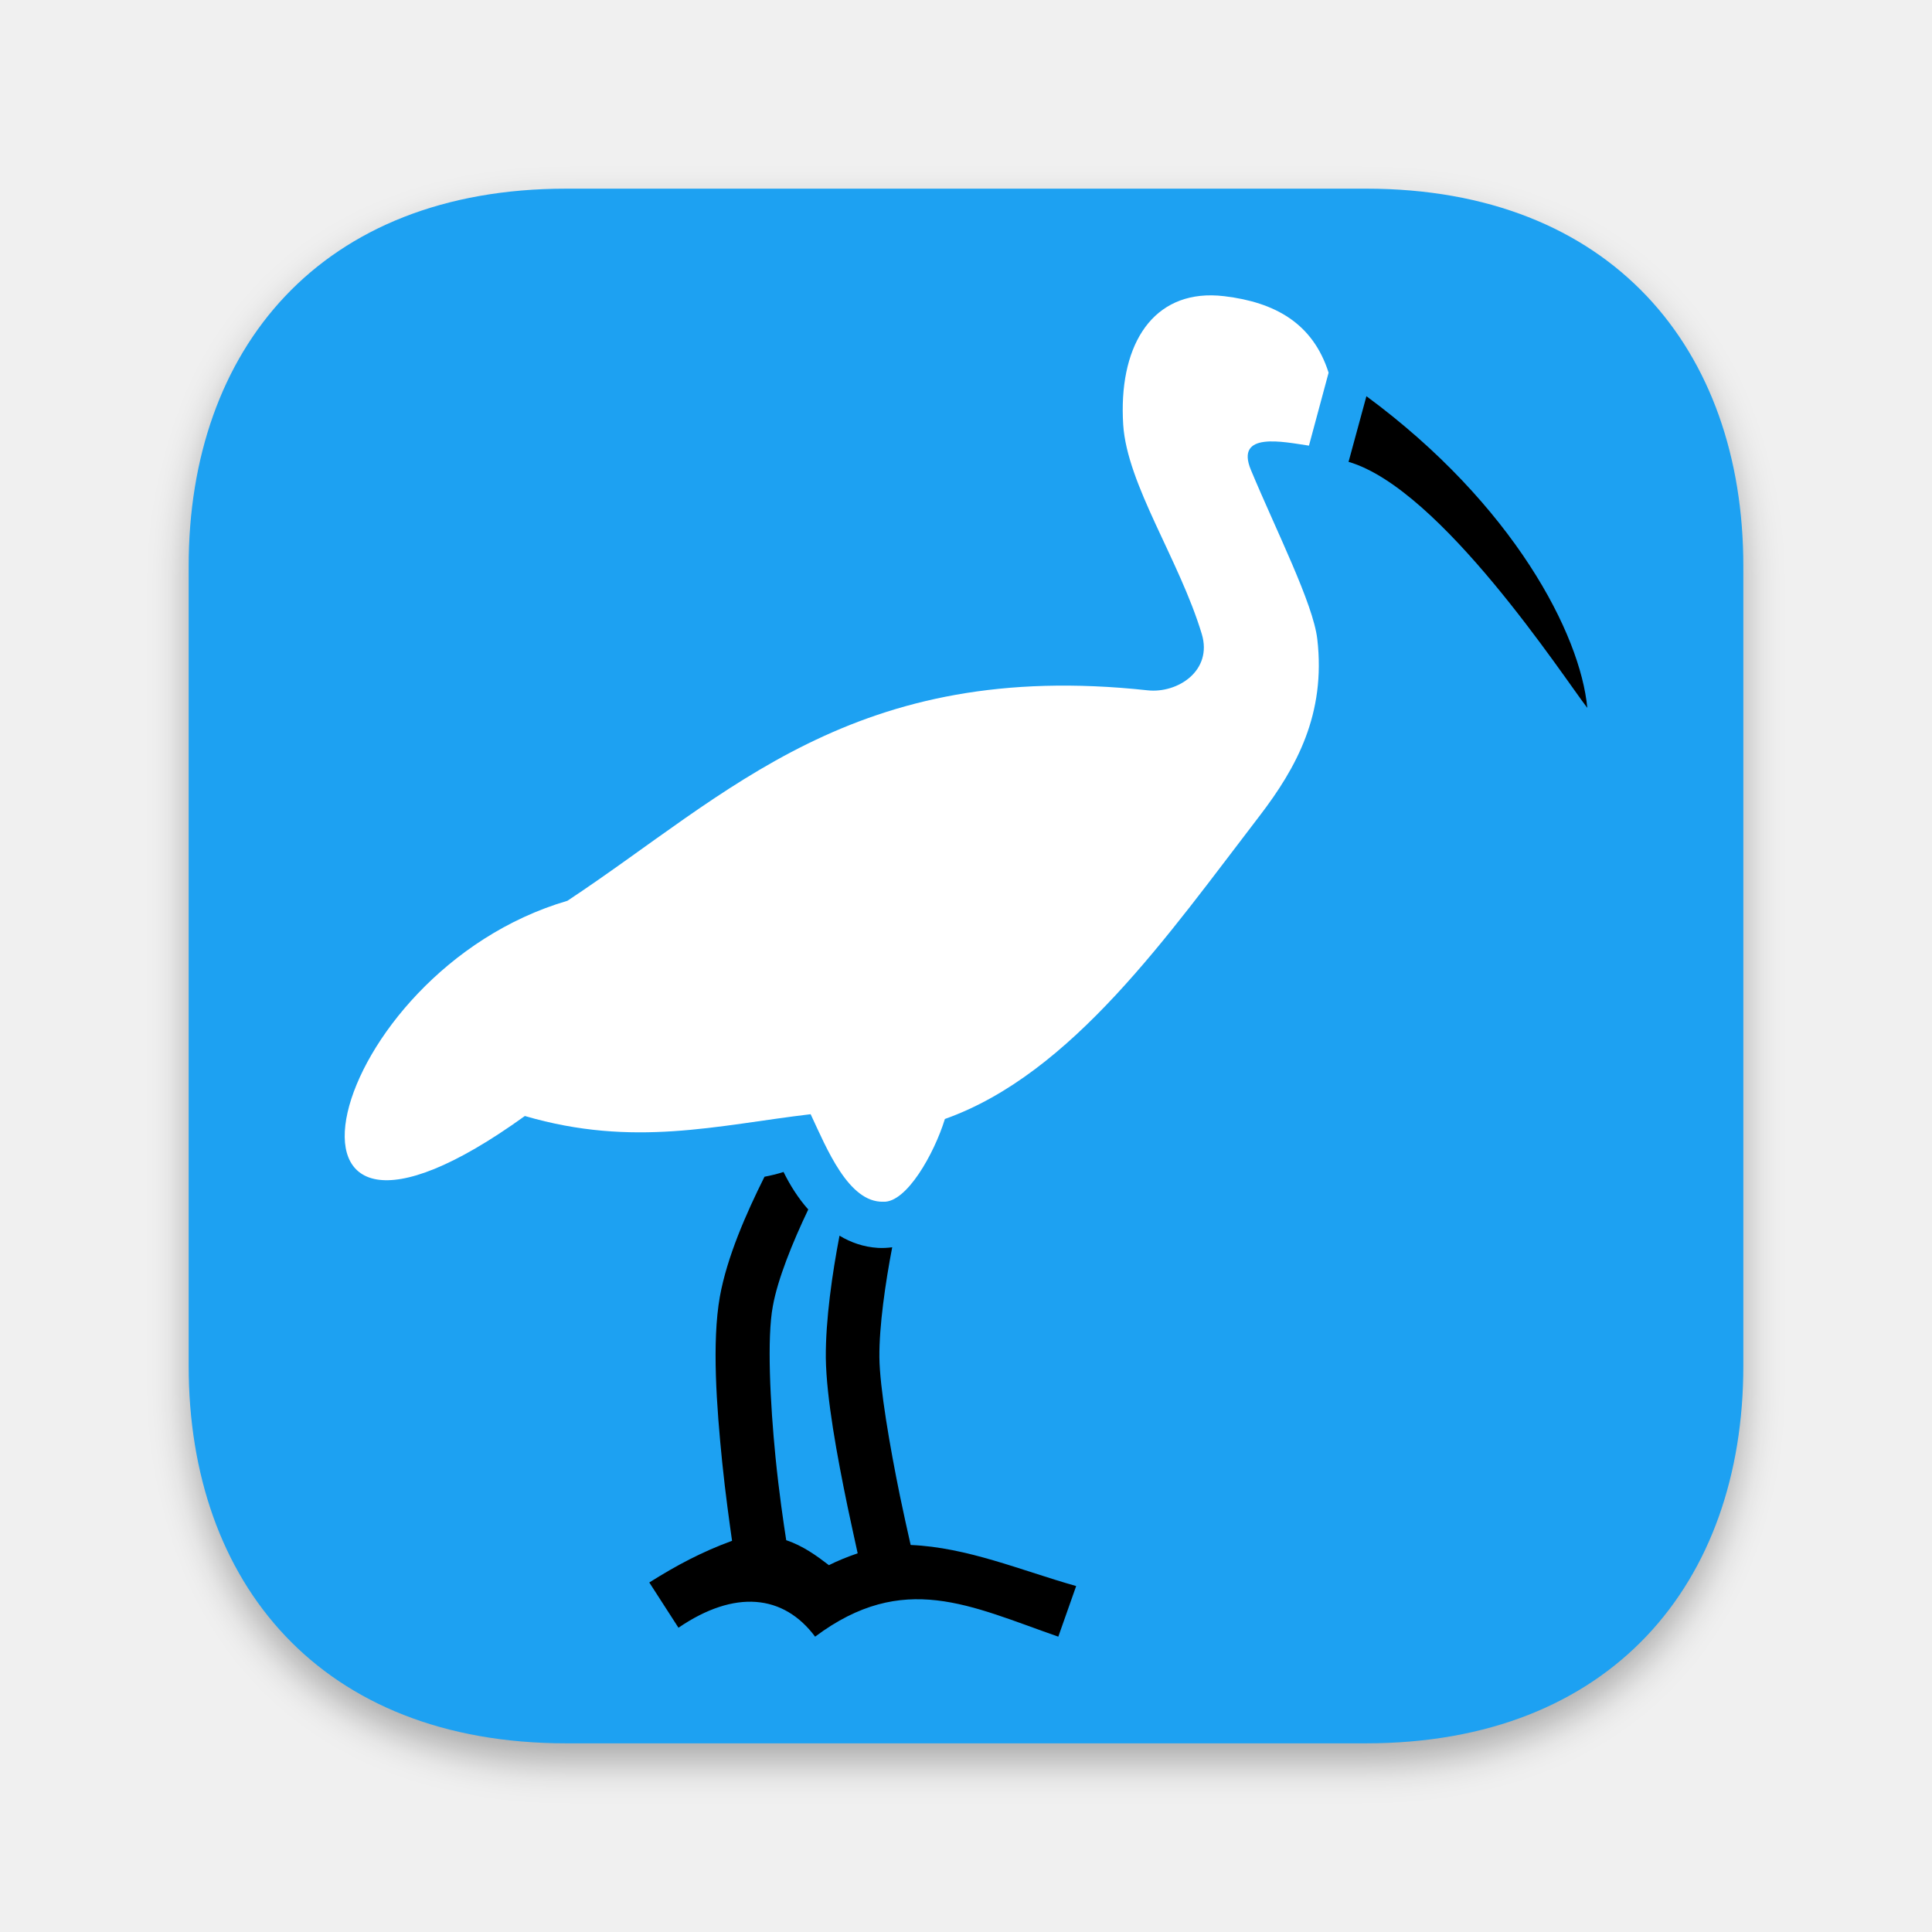
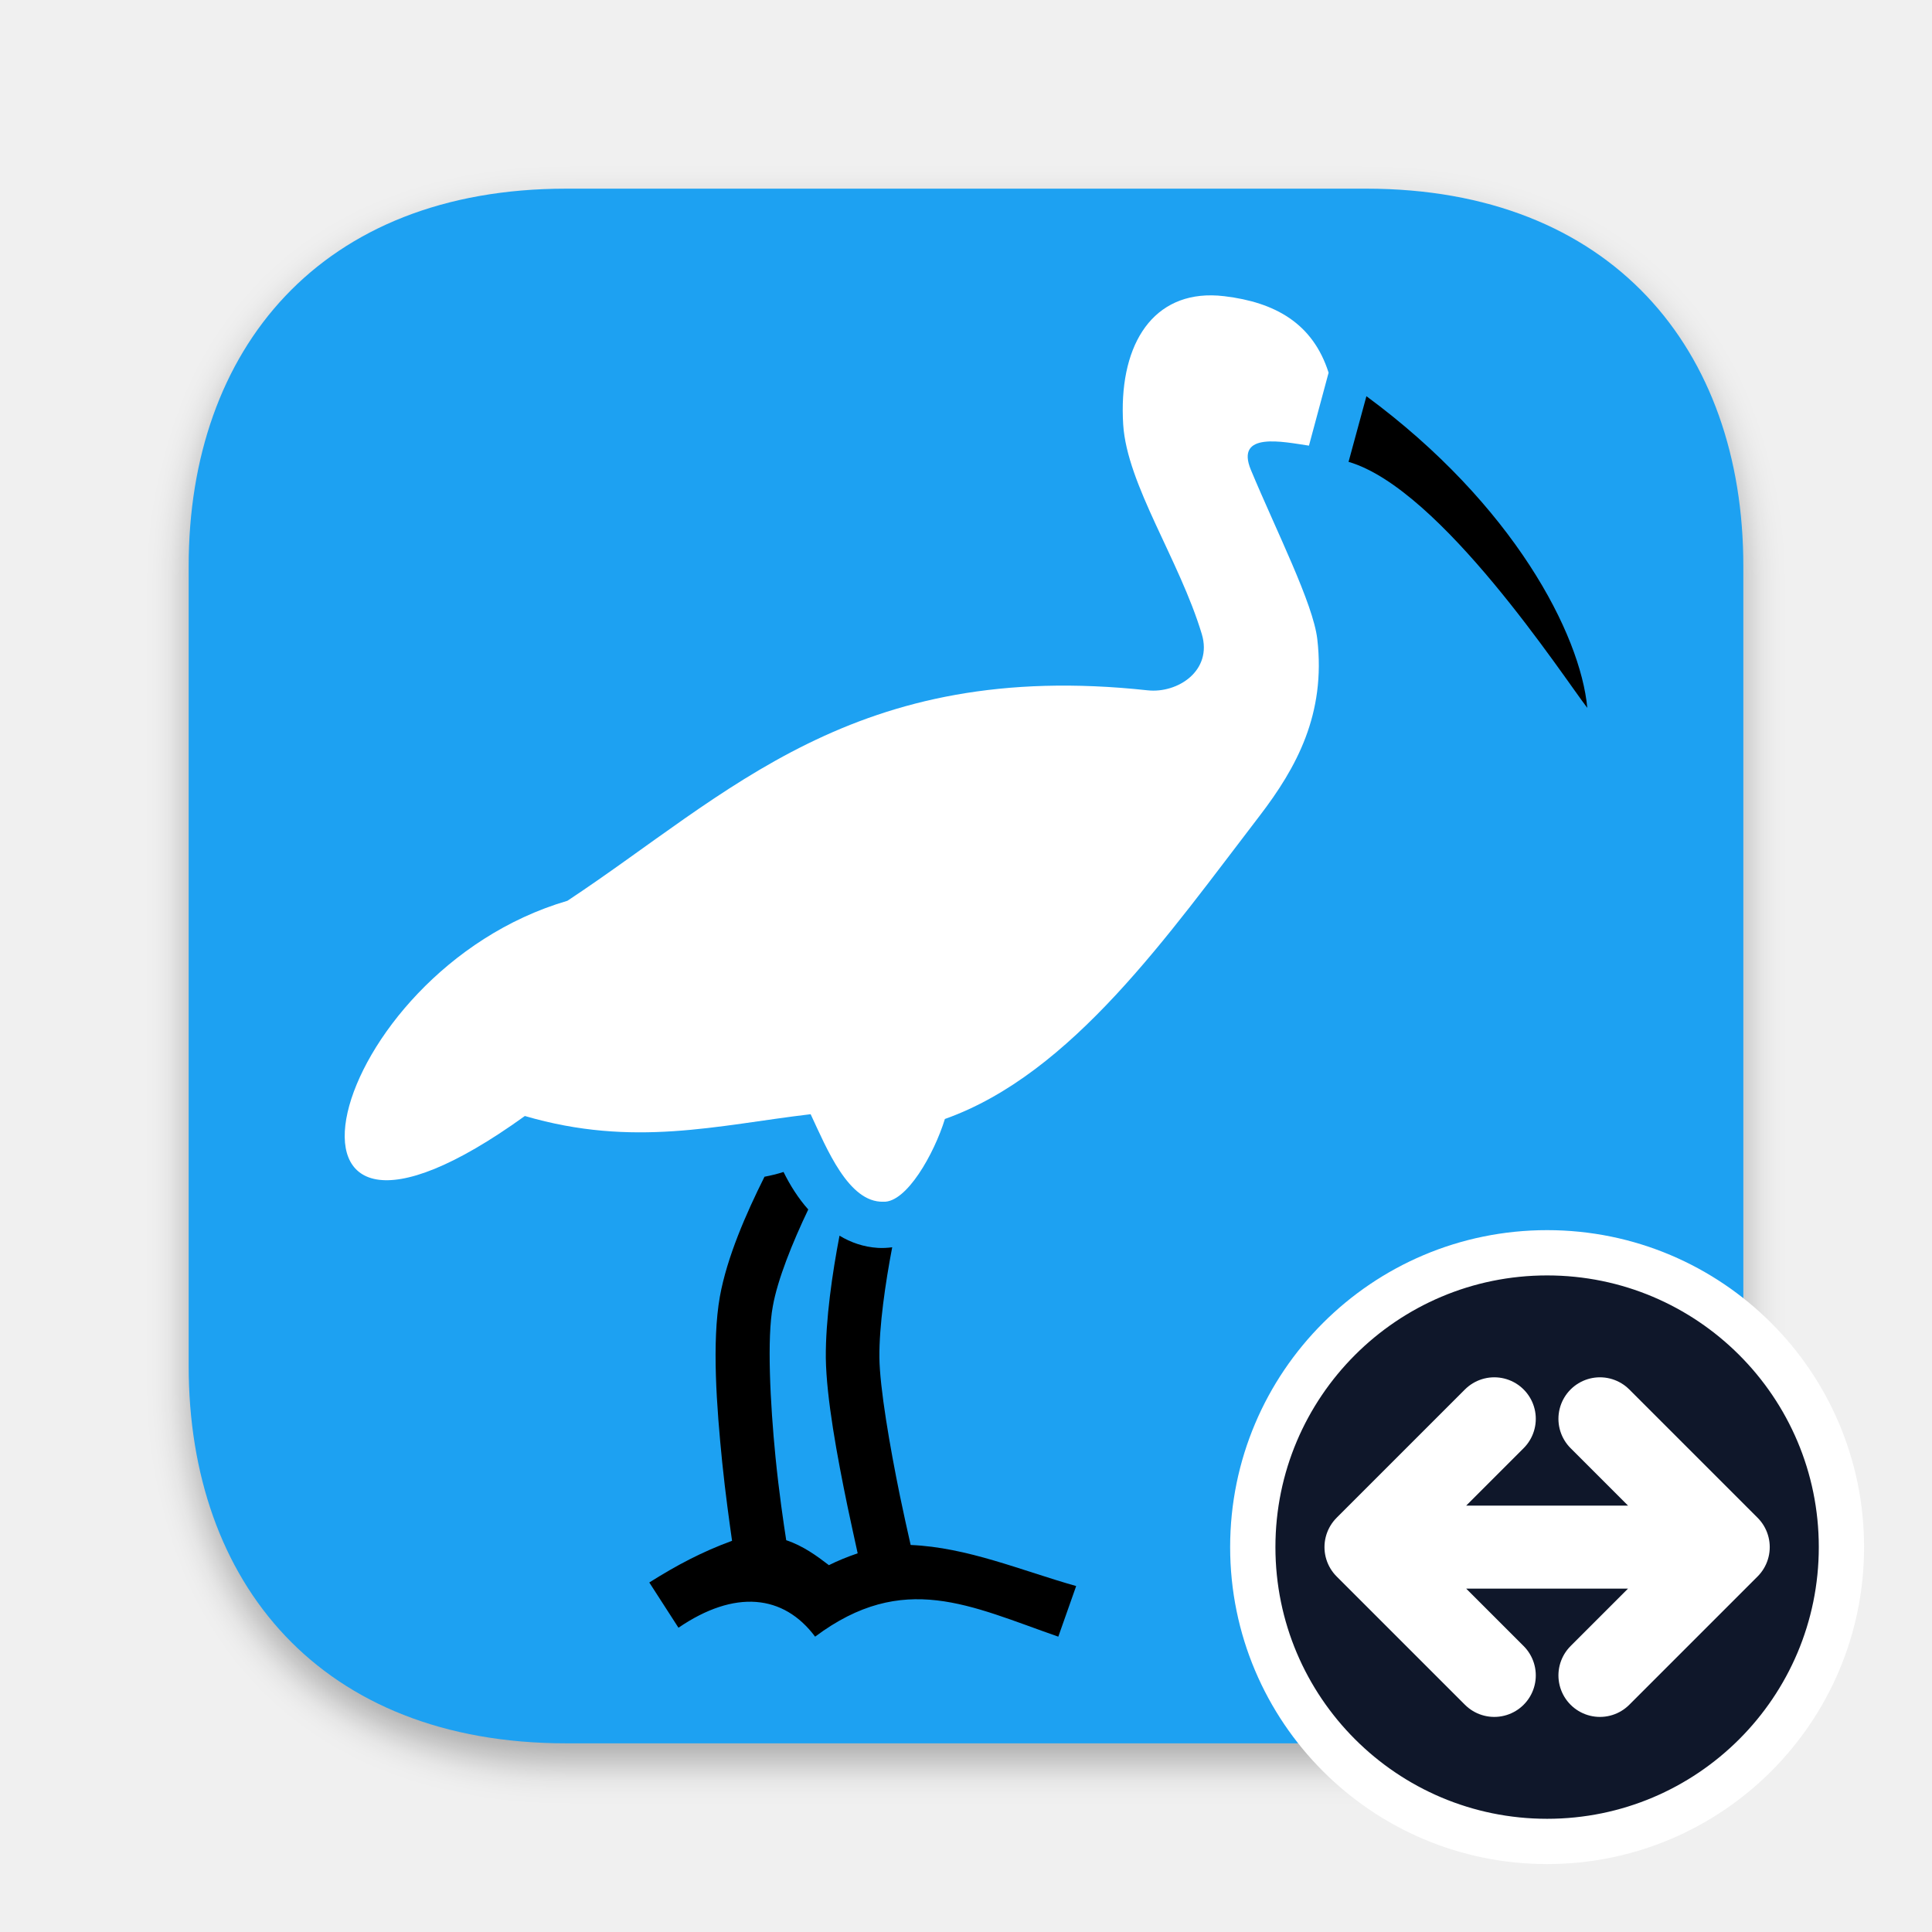
<svg xmlns="http://www.w3.org/2000/svg" version="1.1" viewBox="0 0 1024 1024">
  <defs>
    <filter id="shadow" x="-.029" y="-.029" width="1.058" height="1.07" color-interpolation-filters="sRGB">
      <feFlood flood-color="rgb(0,0,0)" flood-opacity=".3" result="flood" />
      <feComposite in="flood" in2="SourceGraphic" operator="in" result="composite1" />
      <feGaussianBlur in="composite1" result="blur" stdDeviation="10" />
      <feOffset dx="0" dy="10" result="offset" />
      <feComposite in="SourceGraphic" in2="offset" result="composite2" />
    </filter>
  </defs>
  <g filter="url(#shadow)">
    <path d="m100 724v-424c0-115 70-200 200.03-200l423.97-5e-3c130 5e-3 200 85.006 200 200v424c0 115-70 200-200 200h-423.97c-130.03 0-200.03-84.999-200.03-200z" fill="#1da1f2" />
    <path d="m415.3 621.17c-3.471 1.104-6.785 1.893-10.098 2.524-9.782 19.565-19.88 42.6-23.667 63.585-4.26 24.14-1.736 58.22 1.262 87.883 1.736 16.882 3.787 31.398 5.207 41.496-15.936 5.838-29.347 12.938-43.862 22.089l15.462 23.982c29.82-20.353 55.696-17.671 72.42 4.733 46.86-35.027 82.203-16.251 128.9 0l9.467-26.822c-29.031-8.204-57.589-20.511-87.725-21.773-1.736-7.573-3.629-16.251-5.68-26.033-5.364-26.191-10.729-57.431-10.887-73.367-0.158-16.567 3.156-39.445 6.785-58.378-2.525 0.316-5.049 0.473-7.573 0.316-7.573-0.473-14.358-2.84-20.353-6.469-3.787 19.722-7.416 44.494-7.258 64.847 0.316 21.3 5.996 52.067 11.518 78.731 1.893 9.151 3.787 17.356 5.364 24.771-5.522 1.893-10.571 3.945-15.305 6.311 0-0.158-0.158-0.158-0.316-0.316-5.996-4.576-13.253-9.94-22.247-12.938-1.42-9.151-3.787-25.087-5.68-44.02-2.84-28.716-4.576-63.269-1.42-79.994 2.524-14.2 10.413-33.765 18.776-51.278-5.207-5.838-9.624-12.78-13.096-19.88z" />
    <path d="m724.23 210-9.467 34.79c49.069 14.31 114.07 114.31 126.54 130.4-3.629-38.971-38.971-107.6-117.07-165.19z" />
    <path d="m642.18 156.54c-32.818-0.3-49.385 28.163-46.86 68.523 2.051 31.887 29.82 71.71 41.654 111 5.838 19.407-12.78 31.556-28.716 29.82-155.73-16.882-222.31 55.222-307.51 111.55-128.87 37.709-174.35 223.41-22.562 114.07 57.747 16.882 101.92 4.891 151.47-0.947 8.52 18.145 20.038 46.86 38.498 46.387 12.307 0.631 26.98-25.402 32.66-43.862 67.529-23.982 118.65-97.98 166.77-160.62 19.722-25.718 35.185-54.118 30.609-93.72-2.209-18.933-21.616-57.116-35.185-89.65-8.52-20.511 17.04-14.91 30.767-12.89l10.413-38.672c-8.362-26.223-28.4-37.299-55.222-40.533-2.367-0.284-4.576-0.426-6.785-0.458z" fill="#fff" />
  </g>
+   <g aria-label="Wide layout badge">
+     <circle cx="820" cy="820" r="156" fill="#0f172a" stroke="#fff" stroke-width="24" />
+     <path d="m724 820h192m-192 0 68-68m-68 68 68 68m124-68-68-68m68 68-68 68" fill="none" stroke="#fff" stroke-linecap="round" stroke-linejoin="round" stroke-width="44" />
+   </g>
</svg>
